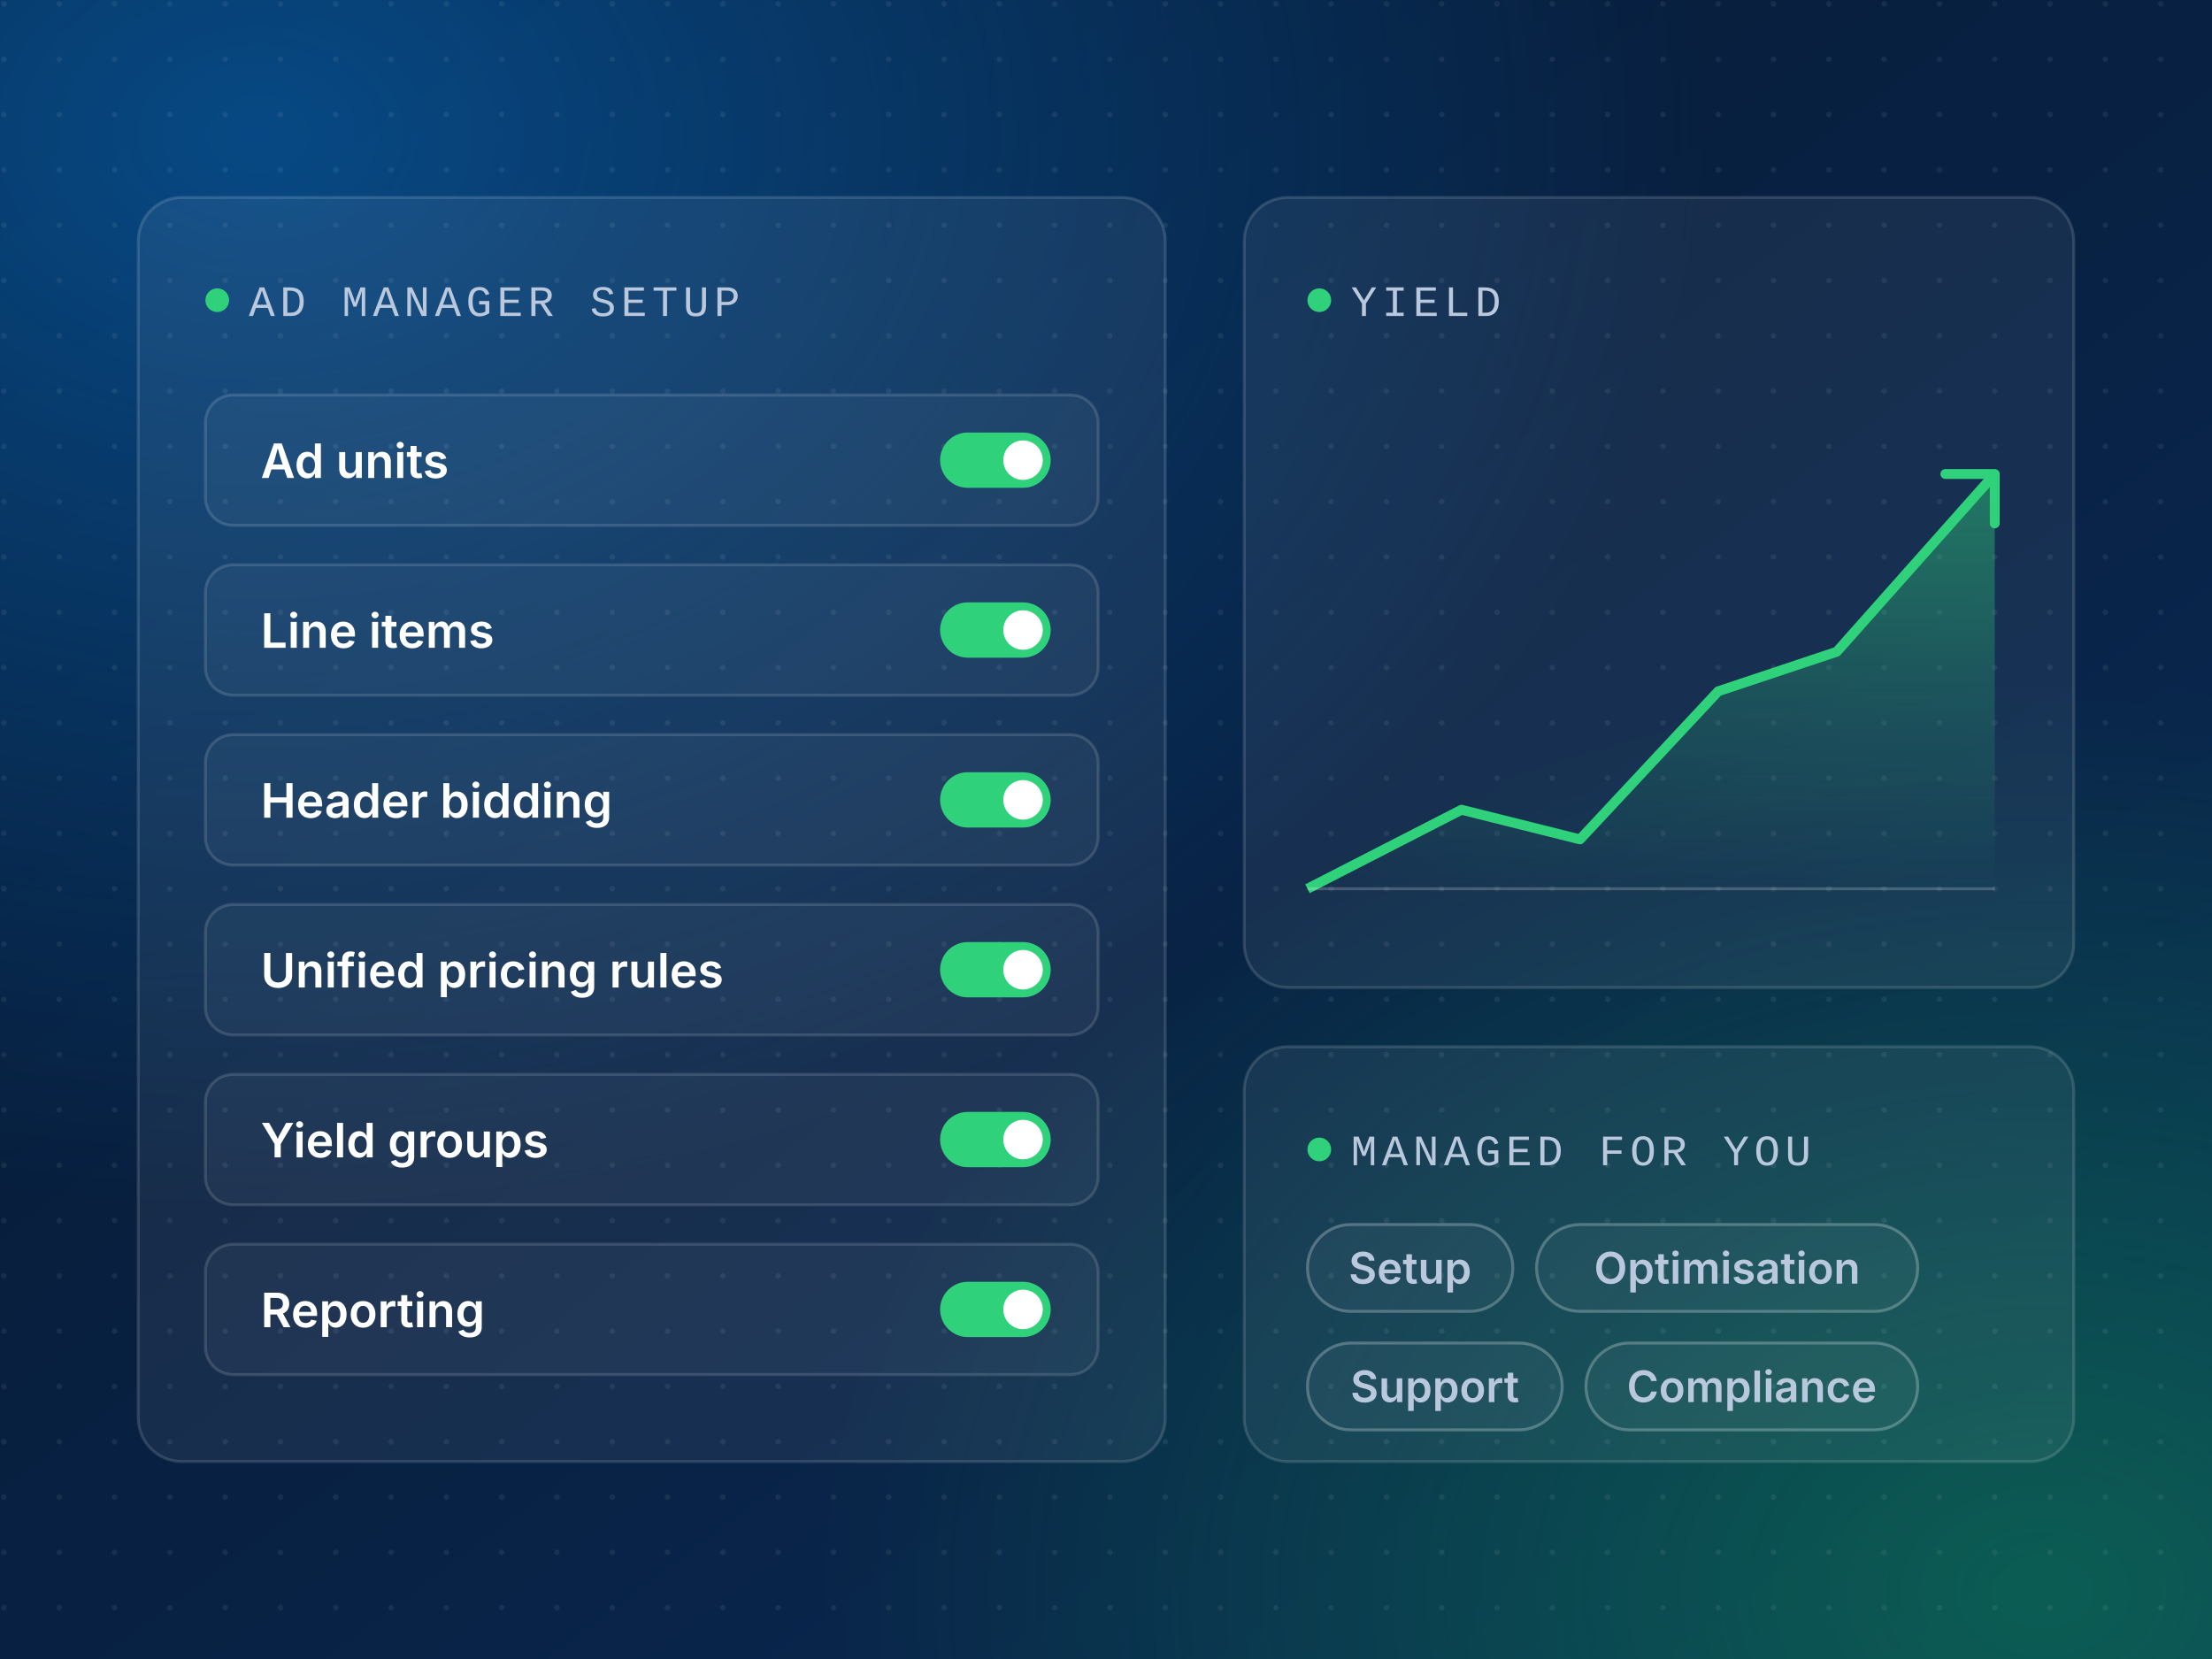
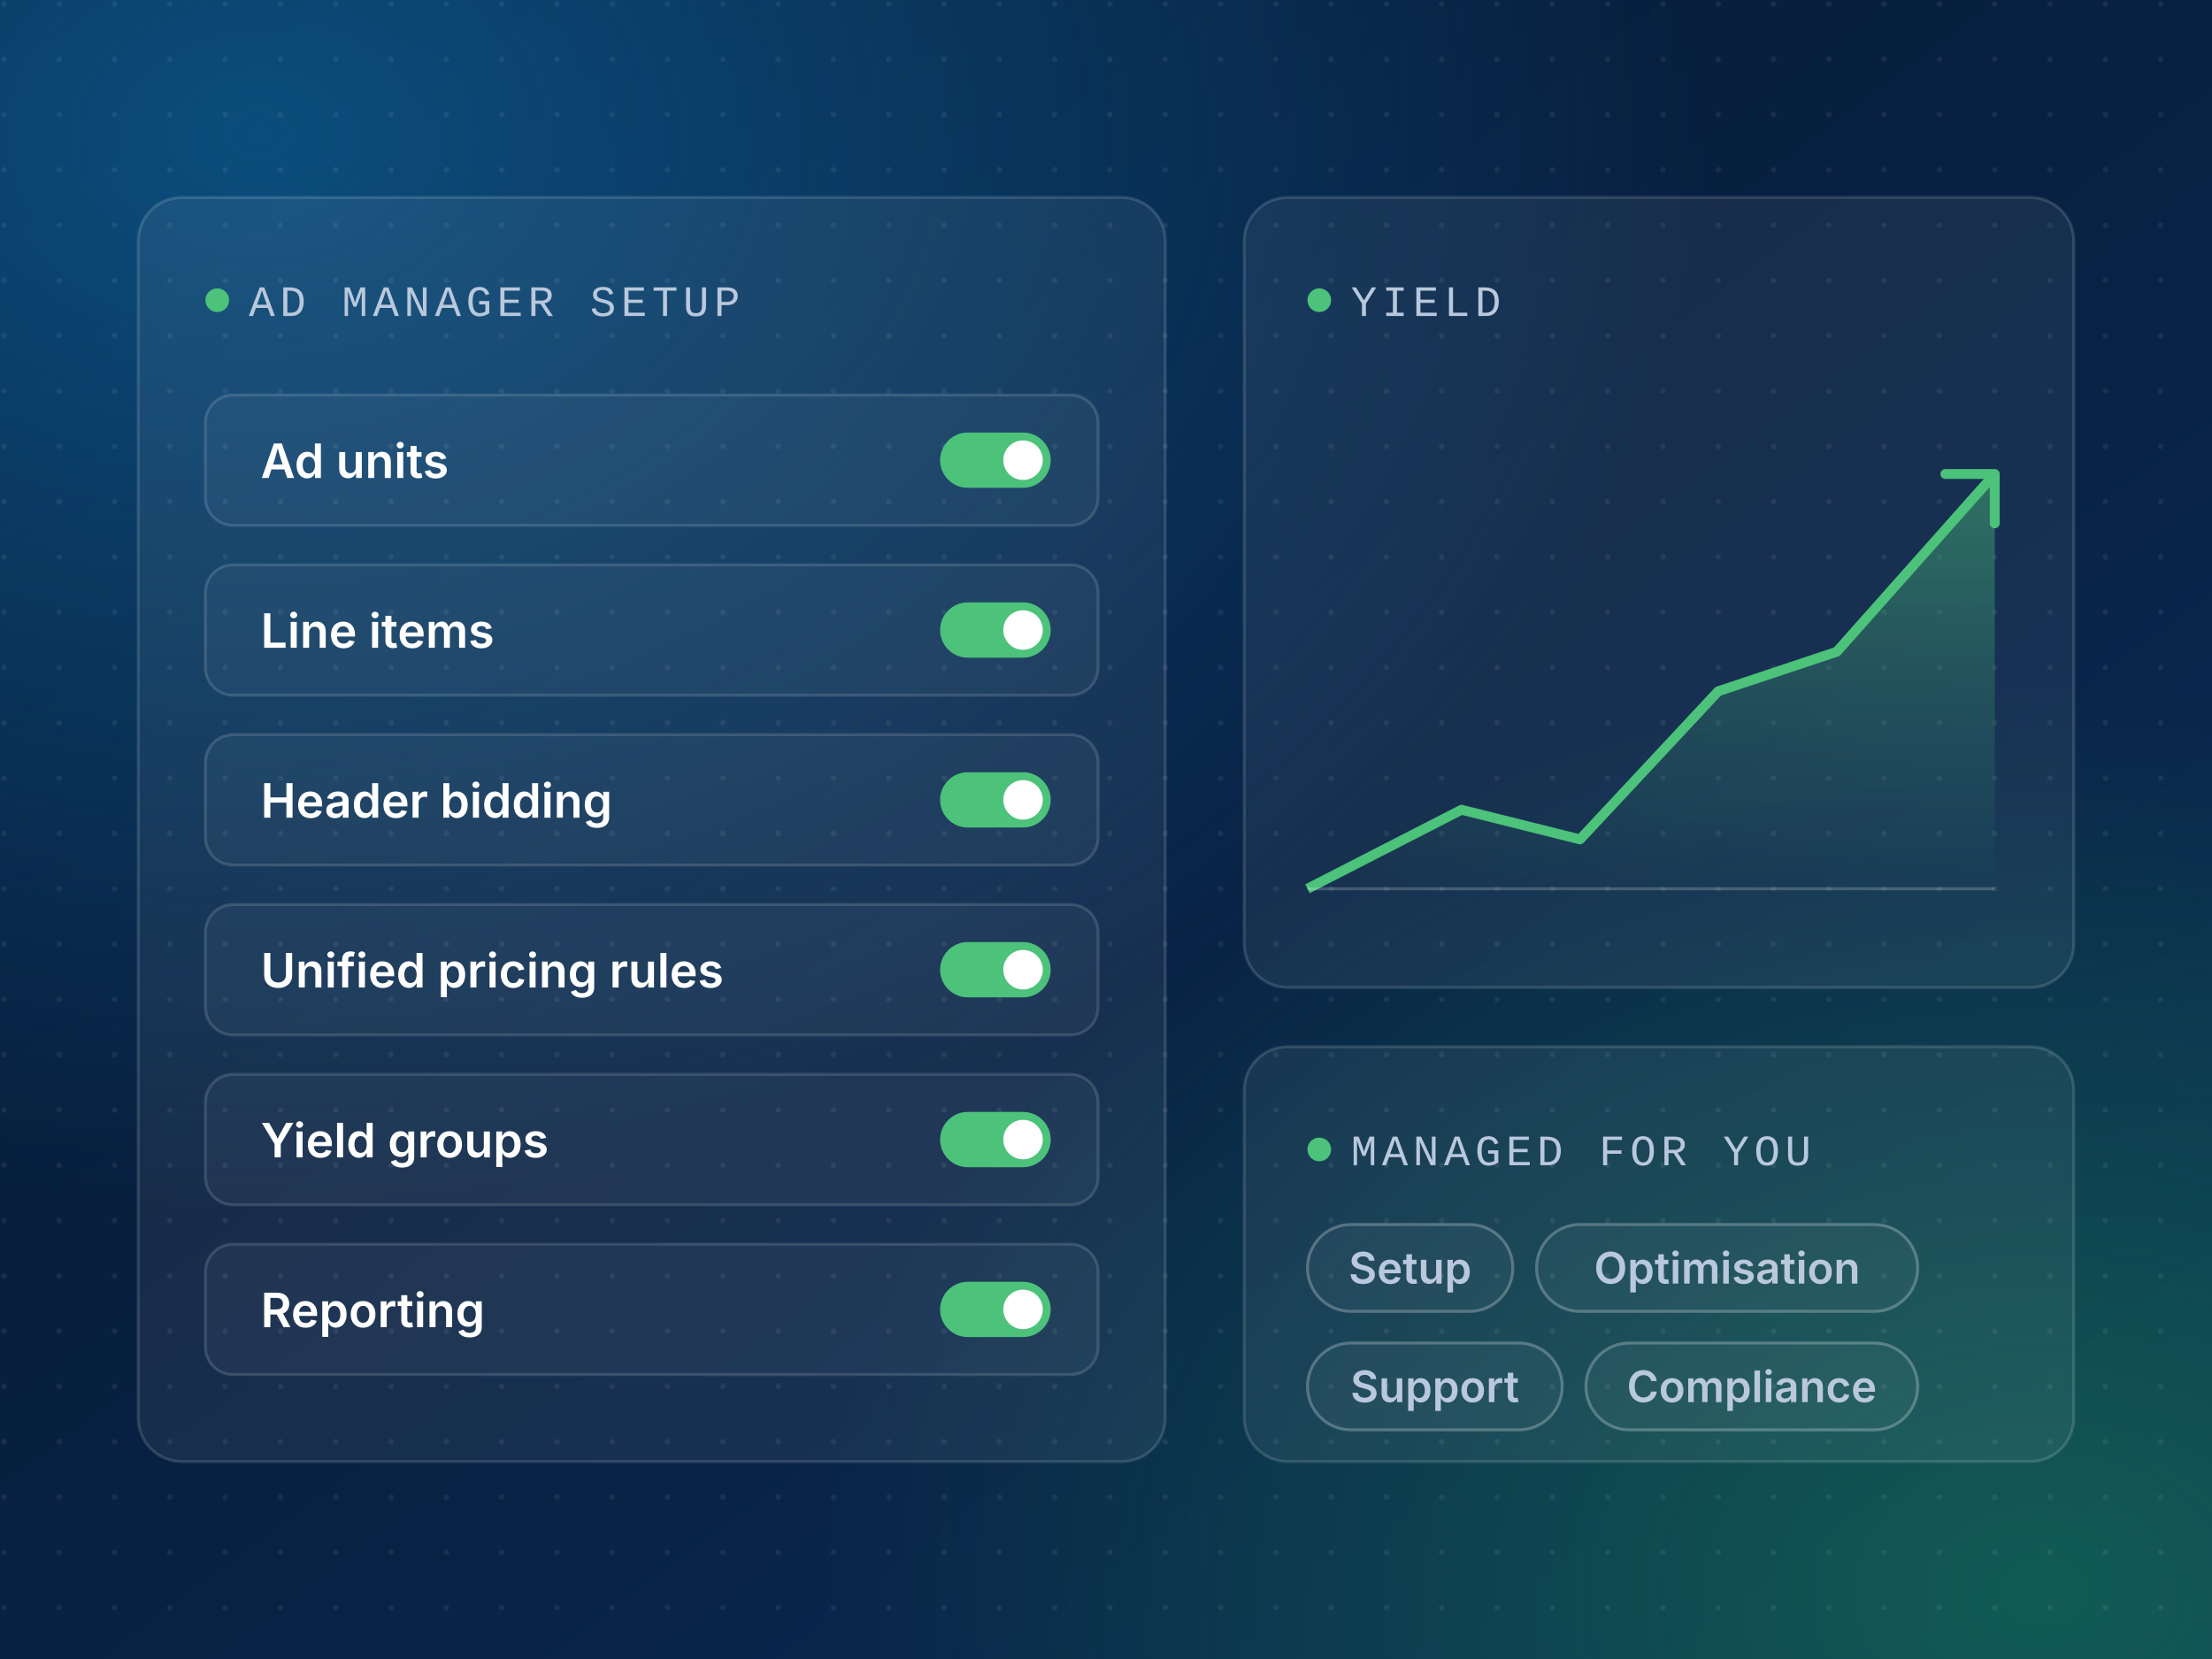
<svg xmlns="http://www.w3.org/2000/svg" viewBox="0 0 1120 840" width="1120" height="840">
  <defs>
    <linearGradient id="bg" x1="0" y1="0" x2="1" y2="1">
      <stop offset="0" stop-color="#06172e" />
      <stop offset="1" stop-color="#0a2b57" />
    </linearGradient>
    <radialGradient id="gb" cx="12%" cy="8%" r="65%">
-       <stop offset="0" stop-color="#0870c7" stop-opacity=".55" />
-       <stop offset="1" stop-color="#0870c7" stop-opacity="0" />
+       <stop offset="0" stop-color="#1078bb" stop-opacity=".55" />
+       <stop offset="1" stop-color="#1078bb" stop-opacity="0" />
    </radialGradient>
    <radialGradient id="gg" cx="92%" cy="96%" r="55%">
-       <stop offset="0" stop-color="#0eb151" stop-opacity=".38" />
-       <stop offset="1" stop-color="#0eb151" stop-opacity="0" />
+       <stop offset="0" stop-color="#1fad53" stop-opacity=".38" />
+       <stop offset="1" stop-color="#1fad53" stop-opacity="0" />
    </radialGradient>
    <pattern id="dots" width="28" height="28" patternUnits="userSpaceOnUse">
      <circle cx="2" cy="2" r="1.4" fill="#fff" fill-opacity=".07" />
    </pattern>
    <linearGradient id="brand" x1="0" y1="0" x2="1" y2="1">
-       <stop offset="0" stop-color="#0870c7" />
-       <stop offset="1" stop-color="#0eb151" />
+       <stop offset="0" stop-color="#1078bb" />
+       <stop offset="1" stop-color="#1fad53" />
    </linearGradient>
    <linearGradient id="area" x1="0" y1="0" x2="0" y2="1">
-       <stop offset="0" stop-color="#2fd27a" stop-opacity=".45" />
-       <stop offset="1" stop-color="#2fd27a" stop-opacity="0" />
+       <stop offset="0" stop-color="#4cc27a" stop-opacity=".45" />
+       <stop offset="1" stop-color="#4cc27a" stop-opacity="0" />
    </linearGradient>
  </defs>
  <style>
.flow{stroke-dasharray:8 12;animation:flow 1.4s linear infinite}
@keyframes flow{to{stroke-dashoffset:-40}}
.pulse{transform-box:fill-box;transform-origin:center;animation:pulse 2.6s ease-out infinite}
@keyframes pulse{0%{transform:scale(.7);opacity:.7}100%{transform:scale(2.3);opacity:0}}
.draw{stroke-dasharray:520;animation:draw 4s ease-in-out infinite alternate}@keyframes draw{from{stroke-dashoffset:520}50%{stroke-dashoffset:0}to{stroke-dashoffset:0}}
@media (prefers-reduced-motion:reduce){*{animation:none!important}}
</style>
  <rect width="1120" height="840" fill="url(#bg)" />
  <rect width="1120" height="840" fill="url(#gb)" />
  <rect width="1120" height="840" fill="url(#gg)" />
  <rect width="1120" height="840" fill="url(#dots)" />
  <rect x="70" y="100" width="520" height="640" rx="22" fill="#fff" fill-opacity="0.06" stroke="#fff" stroke-opacity=".14" stroke-width="1.5" />
-   <circle cx="110" cy="152" r="6" fill="#2fd27a" />
+   <circle cx="110" cy="152" r="6" fill="#4cc27a" />
  <text x="126" y="160" font-size="22" font-weight="500" fill="#b9c8dc" fill-opacity="1" text-anchor="start" letter-spacing="2.5" font-family="'JetBrains Mono', Consolas, 'Courier New', monospace">AD MANAGER SETUP</text>
  <rect x="104" y="200" width="452" height="66" rx="14" fill="#fff" fill-opacity="0.04" stroke="#fff" stroke-opacity=".14" stroke-width="1.5" />
  <text x="132" y="242" font-size="24" font-weight="600" fill="#fff" fill-opacity="1" text-anchor="start" letter-spacing="0" font-family="Inter, 'Segoe UI', Roboto, Arial, sans-serif">Ad units</text>
-   <rect x="476" y="219" width="56" height="28" rx="14" fill="#2fd27a" />
+   <rect x="476" y="219" width="56" height="28" rx="14" fill="#4cc27a" />
  <circle cx="518" cy="233" r="10" fill="#fff" />
  <rect x="104" y="286" width="452" height="66" rx="14" fill="#fff" fill-opacity="0.04" stroke="#fff" stroke-opacity=".14" stroke-width="1.5" />
  <text x="132" y="328" font-size="24" font-weight="600" fill="#fff" fill-opacity="1" text-anchor="start" letter-spacing="0" font-family="Inter, 'Segoe UI', Roboto, Arial, sans-serif">Line items</text>
-   <rect x="476" y="305" width="56" height="28" rx="14" fill="#2fd27a" />
+   <rect x="476" y="305" width="56" height="28" rx="14" fill="#4cc27a" />
  <circle cx="518" cy="319" r="10" fill="#fff" />
  <rect x="104" y="372" width="452" height="66" rx="14" fill="#fff" fill-opacity="0.04" stroke="#fff" stroke-opacity=".14" stroke-width="1.5" />
  <text x="132" y="414" font-size="24" font-weight="600" fill="#fff" fill-opacity="1" text-anchor="start" letter-spacing="0" font-family="Inter, 'Segoe UI', Roboto, Arial, sans-serif">Header bidding</text>
-   <rect x="476" y="391" width="56" height="28" rx="14" fill="#2fd27a" />
+   <rect x="476" y="391" width="56" height="28" rx="14" fill="#4cc27a" />
  <circle cx="518" cy="405" r="10" fill="#fff" />
  <rect x="104" y="458" width="452" height="66" rx="14" fill="#fff" fill-opacity="0.04" stroke="#fff" stroke-opacity=".14" stroke-width="1.5" />
  <text x="132" y="500" font-size="24" font-weight="600" fill="#fff" fill-opacity="1" text-anchor="start" letter-spacing="0" font-family="Inter, 'Segoe UI', Roboto, Arial, sans-serif">Unified pricing rules</text>
-   <rect x="476" y="477" width="56" height="28" rx="14" fill="#2fd27a" />
+   <rect x="476" y="477" width="56" height="28" rx="14" fill="#4cc27a" />
  <circle cx="518" cy="491" r="10" fill="#fff" />
  <rect x="104" y="544" width="452" height="66" rx="14" fill="#fff" fill-opacity="0.04" stroke="#fff" stroke-opacity=".14" stroke-width="1.5" />
  <text x="132" y="586" font-size="24" font-weight="600" fill="#fff" fill-opacity="1" text-anchor="start" letter-spacing="0" font-family="Inter, 'Segoe UI', Roboto, Arial, sans-serif">Yield groups</text>
-   <rect x="476" y="563" width="56" height="28" rx="14" fill="#2fd27a" />
+   <rect x="476" y="563" width="56" height="28" rx="14" fill="#4cc27a" />
  <circle cx="518" cy="577" r="10" fill="#fff" />
  <rect x="104" y="630" width="452" height="66" rx="14" fill="#fff" fill-opacity="0.04" stroke="#fff" stroke-opacity=".14" stroke-width="1.5" />
  <text x="132" y="672" font-size="24" font-weight="600" fill="#fff" fill-opacity="1" text-anchor="start" letter-spacing="0" font-family="Inter, 'Segoe UI', Roboto, Arial, sans-serif">Reporting</text>
-   <rect x="476" y="649" width="56" height="28" rx="14" fill="#2fd27a" />
+   <rect x="476" y="649" width="56" height="28" rx="14" fill="#4cc27a" />
  <circle cx="518" cy="663" r="10" fill="#fff" />
  <rect x="630" y="100" width="420" height="400" rx="22" fill="#fff" fill-opacity="0.06" stroke="#fff" stroke-opacity=".14" stroke-width="1.5" />
-   <circle cx="668" cy="152" r="6" fill="#2fd27a" />
+   <circle cx="668" cy="152" r="6" fill="#4cc27a" />
  <text x="684" y="160" font-size="22" font-weight="500" fill="#b9c8dc" fill-opacity="1" text-anchor="start" letter-spacing="2.5" font-family="'JetBrains Mono', Consolas, 'Courier New', monospace">YIELD</text>
  <path d="M662 450 L740 410 L800 425 L870 350 L930 330 L1010 240 V450Z" fill="url(#area)" />
-   <path d="M662 450 L740 410 L800 425 L870 350 L930 330 L1010 240" fill="none" stroke="#2fd27a" stroke-width="5" stroke-linejoin="round" class="draw" />
-   <path d="M985 240 h25 v25" fill="none" stroke="#2fd27a" stroke-width="5" stroke-linecap="round" stroke-linejoin="round" />
+   <path d="M662 450 L740 410 L800 425 L870 350 L930 330 L1010 240" fill="none" stroke="#4cc27a" stroke-width="5" stroke-linejoin="round" class="draw" />
+   <path d="M985 240 h25 v25" fill="none" stroke="#4cc27a" stroke-width="5" stroke-linecap="round" stroke-linejoin="round" />
  <path d="M662 450 H1010" stroke="#fff" stroke-opacity=".2" stroke-width="1.5" />
  <rect x="630" y="530" width="420" height="210" rx="22" fill="#fff" fill-opacity="0.06" stroke="#fff" stroke-opacity=".14" stroke-width="1.5" />
-   <circle cx="668" cy="582" r="6" fill="#2fd27a" />
+   <circle cx="668" cy="582" r="6" fill="#4cc27a" />
  <text x="684" y="590" font-size="22" font-weight="500" fill="#b9c8dc" fill-opacity="1" text-anchor="start" letter-spacing="2.5" font-family="'JetBrains Mono', Consolas, 'Courier New', monospace">MANAGED FOR YOU</text>
  <rect x="662" y="620" width="104" height="44" rx="22" fill="#fff" fill-opacity="0.04" stroke="#fff" stroke-opacity="0.25" stroke-width="1.5" />
  <text x="714" y="649.92" font-size="22" font-weight="600" fill="#b9c8dc" fill-opacity="1" text-anchor="middle" letter-spacing="0" font-family="Inter, 'Segoe UI', Roboto, Arial, sans-serif">Setup</text>
  <rect x="778" y="620" width="193" height="44" rx="22" fill="#fff" fill-opacity="0.04" stroke="#fff" stroke-opacity="0.25" stroke-width="1.5" />
  <text x="874.5" y="649.92" font-size="22" font-weight="600" fill="#b9c8dc" fill-opacity="1" text-anchor="middle" letter-spacing="0" font-family="Inter, 'Segoe UI', Roboto, Arial, sans-serif">Optimisation</text>
  <rect x="662" y="680" width="129" height="44" rx="22" fill="#fff" fill-opacity="0.04" stroke="#fff" stroke-opacity="0.25" stroke-width="1.5" />
  <text x="726.5" y="709.92" font-size="22" font-weight="600" fill="#b9c8dc" fill-opacity="1" text-anchor="middle" letter-spacing="0" font-family="Inter, 'Segoe UI', Roboto, Arial, sans-serif">Support</text>
  <rect x="803" y="680" width="168" height="44" rx="22" fill="#fff" fill-opacity="0.04" stroke="#fff" stroke-opacity="0.25" stroke-width="1.5" />
  <text x="887" y="709.92" font-size="22" font-weight="600" fill="#b9c8dc" fill-opacity="1" text-anchor="middle" letter-spacing="0" font-family="Inter, 'Segoe UI', Roboto, Arial, sans-serif">Compliance</text>
</svg>
